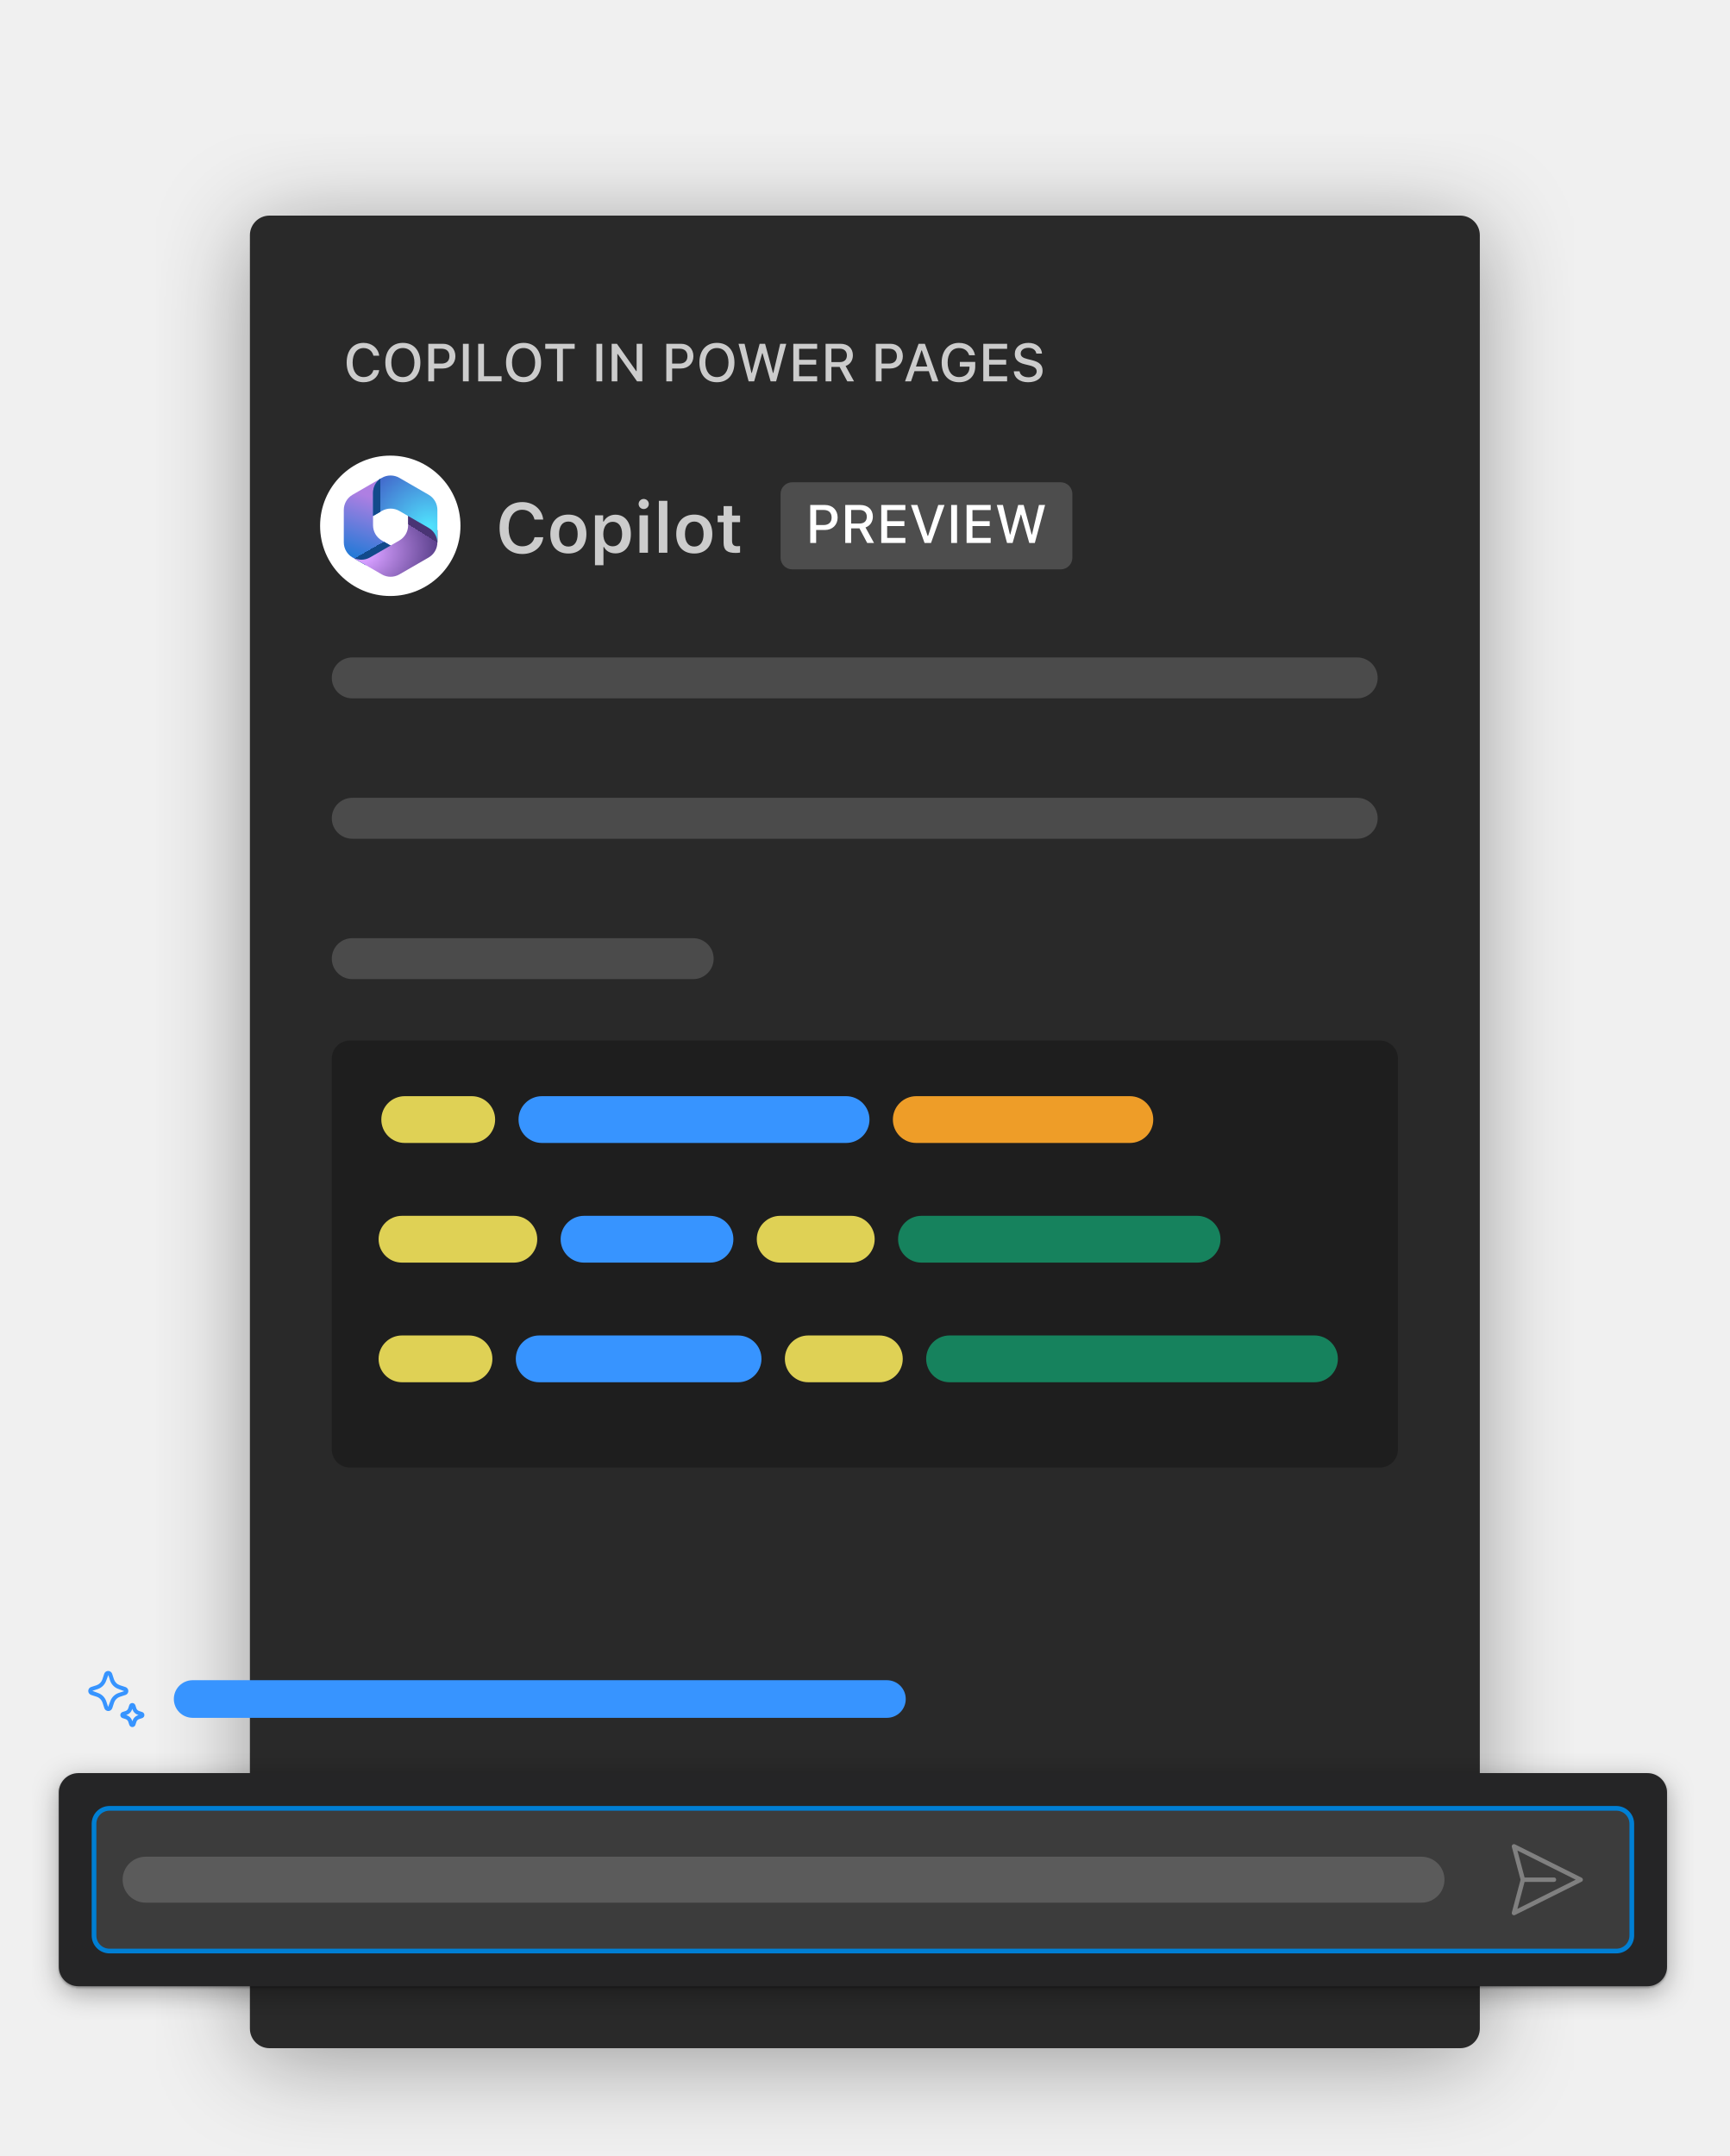
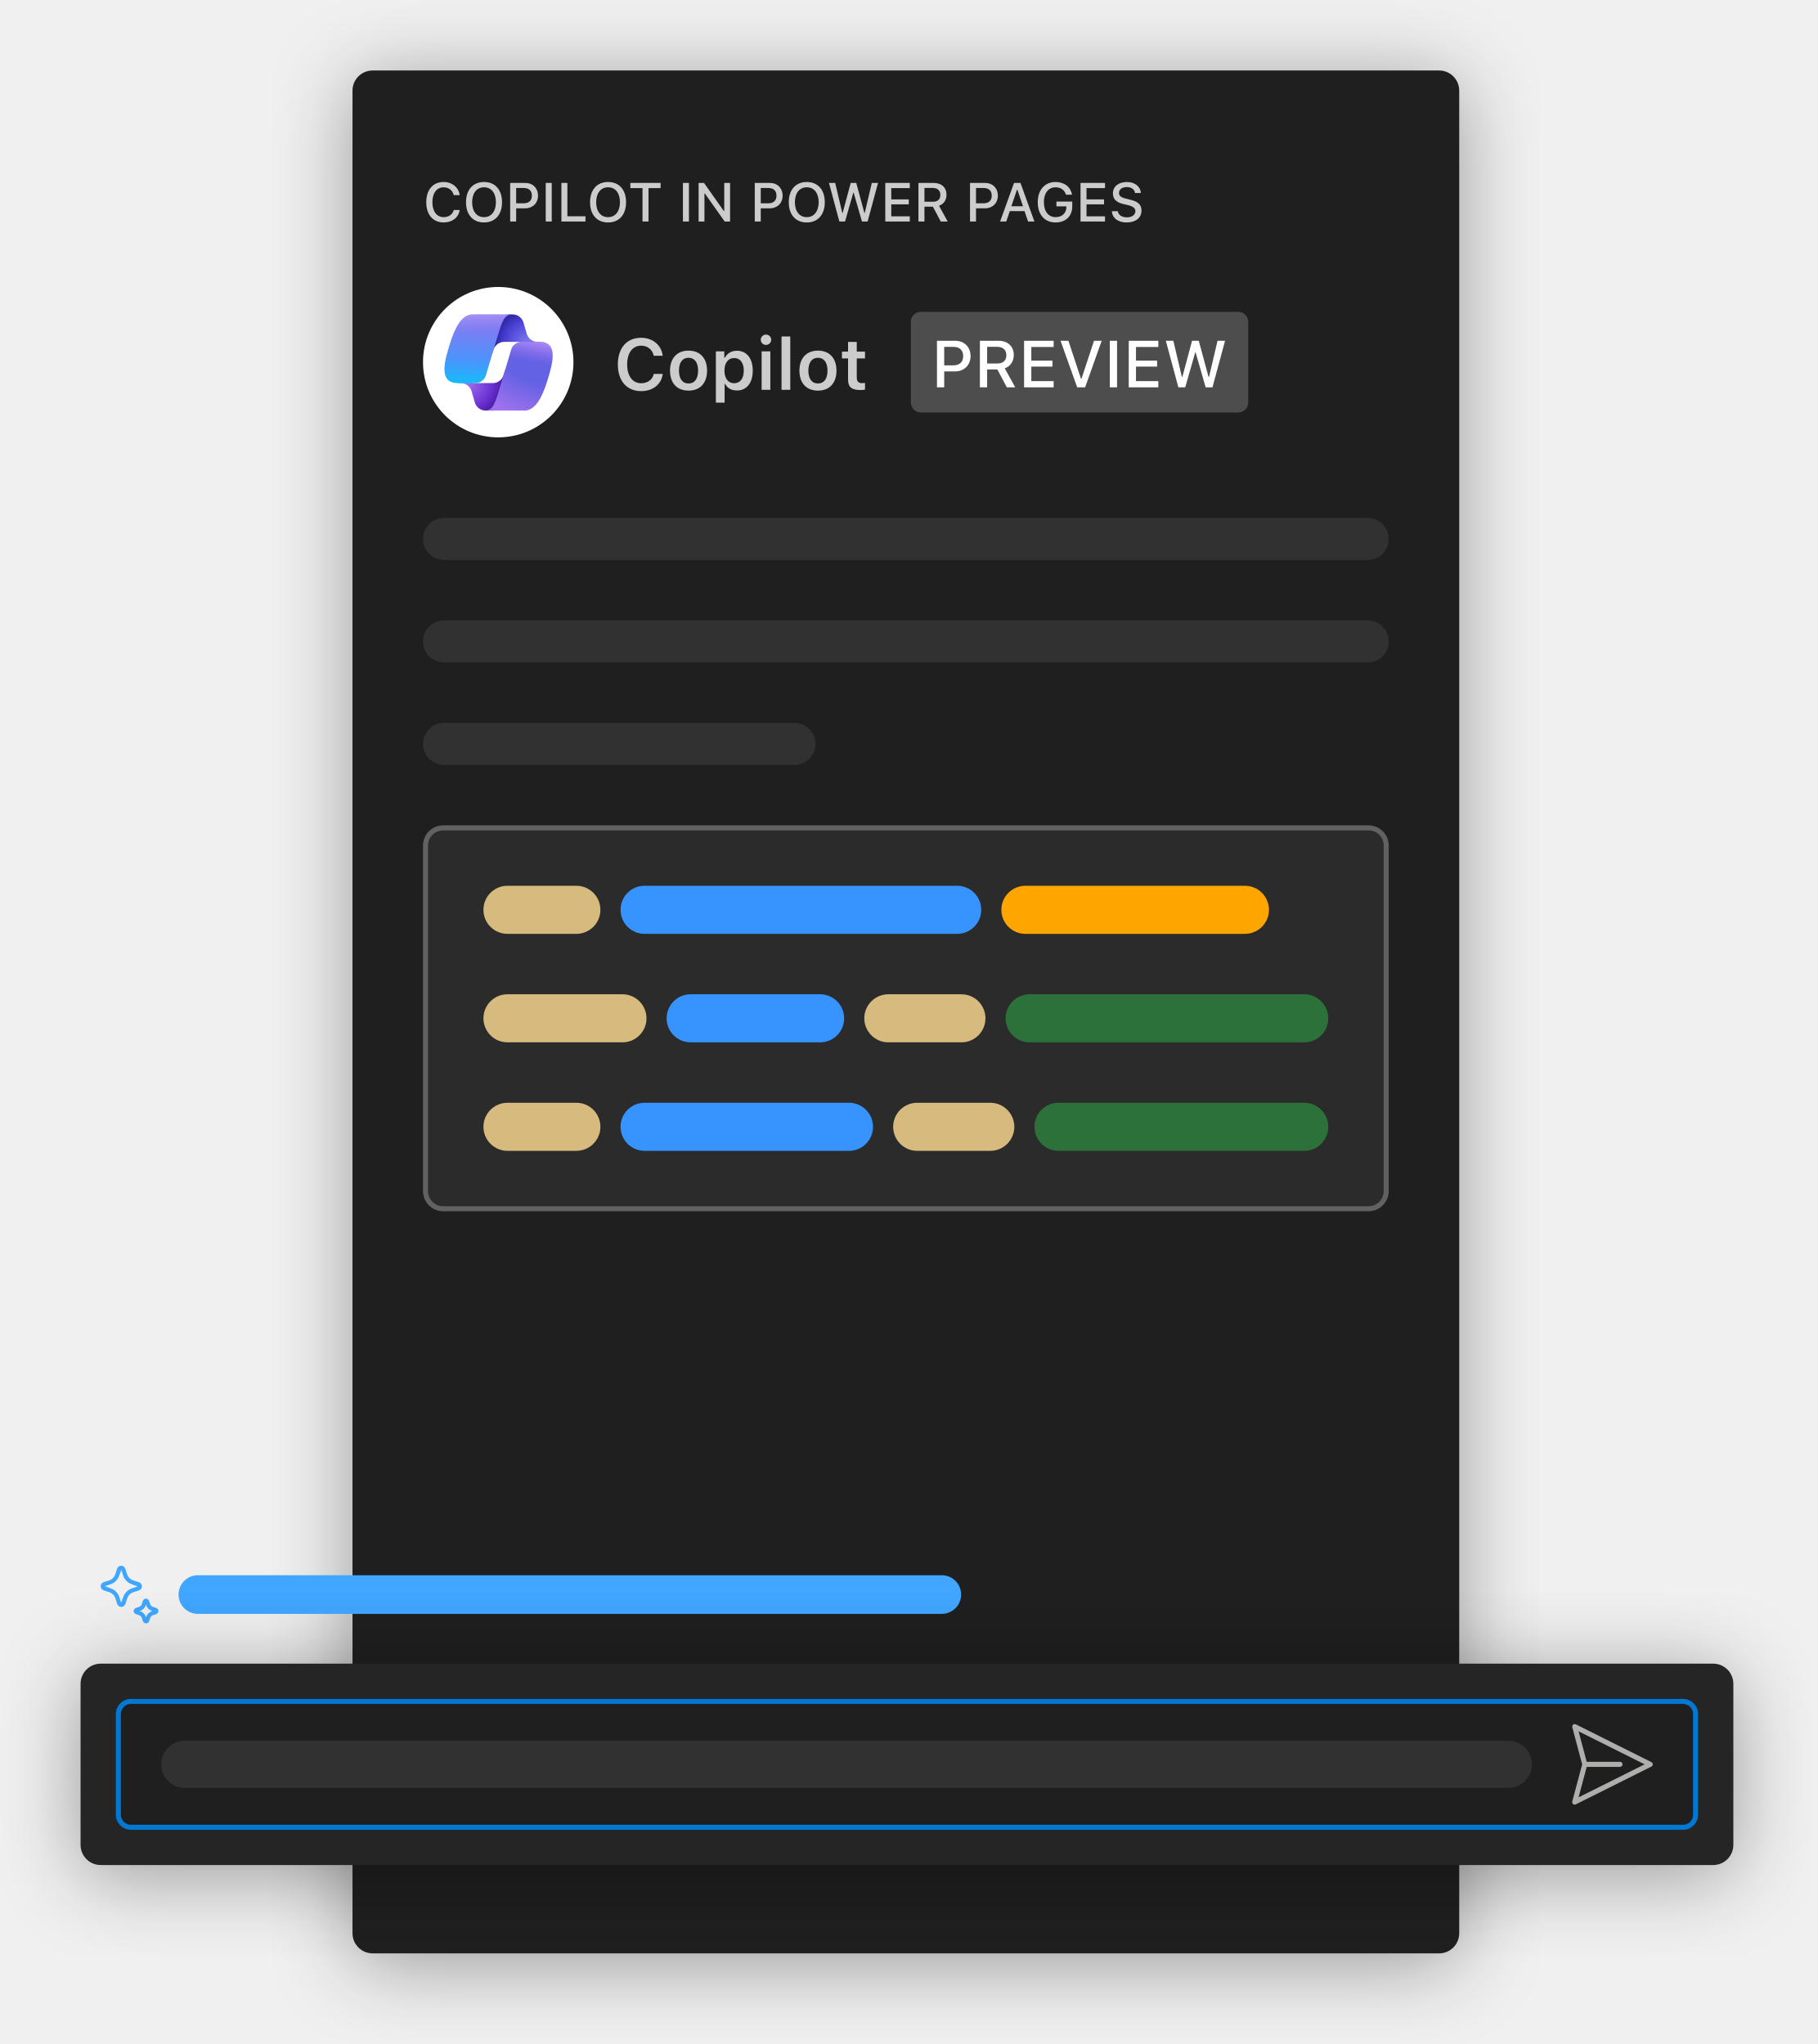
- <svg xmlns="http://www.w3.org/2000/svg" width="353" height="440" viewBox="0 0 353 440" fill="none">
-   <g filter="url(#filter0_d_6729_20371)">
-     <g clip-path="url(#clip0_6729_20371)">
-       <rect width="251" height="374" transform="translate(51 44)" fill="#292929" />
-       <path d="M74.205 78.01C72.075 78.01 70.748 76.47 70.748 73.995C70.748 71.515 72.07 69.975 74.2 69.975C75.888 69.975 77.195 71.053 77.386 72.588H76.202C75.979 71.637 75.209 71.032 74.2 71.032C72.824 71.032 71.964 72.173 71.964 73.995C71.964 75.817 72.824 76.953 74.205 76.953C75.219 76.953 75.989 76.406 76.202 75.535H77.386C77.174 77.028 75.915 78.01 74.205 78.01ZM82.219 69.975C84.423 69.975 85.793 71.525 85.793 73.99C85.793 76.449 84.434 78.01 82.219 78.01C79.989 78.01 78.639 76.454 78.639 73.99C78.639 71.52 80.02 69.975 82.219 69.975ZM82.219 71.026C80.769 71.026 79.856 72.173 79.856 73.99C79.856 75.79 80.743 76.959 82.219 76.959C83.674 76.959 84.577 75.79 84.577 73.99C84.577 72.173 83.669 71.026 82.219 71.026ZM87.408 70.161H90.408C91.906 70.161 92.936 71.191 92.936 72.699C92.936 74.176 91.874 75.206 90.371 75.206H88.597V77.824H87.408V70.161ZM88.597 71.164V74.207H90.095C91.12 74.207 91.72 73.66 91.72 72.699C91.72 71.706 91.141 71.164 90.095 71.164H88.597ZM95.661 77.824H94.471V70.161H95.661V77.824ZM102.363 76.788V77.824H97.583V70.161H98.773V76.788H102.363ZM106.851 69.975C109.055 69.975 110.425 71.525 110.425 73.99C110.425 76.449 109.065 78.01 106.851 78.01C104.62 78.01 103.271 76.454 103.271 73.99C103.271 71.52 104.652 69.975 106.851 69.975ZM106.851 71.026C105.401 71.026 104.488 72.173 104.488 73.99C104.488 75.79 105.374 76.959 106.851 76.959C108.306 76.959 109.209 75.79 109.209 73.99C109.209 72.173 108.301 71.026 106.851 71.026ZM114.876 77.824H113.686V71.186H111.275V70.161H117.281V71.186H114.876V77.824ZM122.906 77.824H121.716V70.161H122.906V77.824ZM125.986 77.824H124.828V70.161H125.901L129.836 75.737H129.921V70.161H131.079V77.824H130.006L126.071 72.258H125.986V77.824ZM135.981 70.161H138.982C140.479 70.161 141.51 71.191 141.51 72.699C141.51 74.176 140.447 75.206 138.944 75.206H137.171V77.824H135.981V70.161ZM137.171 71.164V74.207H138.668C139.693 74.207 140.293 73.66 140.293 72.699C140.293 71.706 139.715 71.164 138.668 71.164H137.171ZM146.311 69.975C148.515 69.975 149.885 71.525 149.885 73.99C149.885 76.449 148.525 78.01 146.311 78.01C144.08 78.01 142.731 76.454 142.731 73.99C142.731 71.52 144.112 69.975 146.311 69.975ZM146.311 71.026C144.861 71.026 143.947 72.173 143.947 73.99C143.947 75.79 144.834 76.959 146.311 76.959C147.766 76.959 148.669 75.79 148.669 73.99C148.669 72.173 147.76 71.026 146.311 71.026ZM155.546 72.094L153.905 77.824H152.779L150.713 70.161H151.951L153.358 76.119H153.433L155.031 70.161H156.136L157.745 76.119H157.819L159.221 70.161H160.459L158.388 77.824H157.267L155.621 72.094H155.546ZM166.763 76.799V77.824H161.898V70.161H166.763V71.186H163.088V73.427H166.566V74.415H163.088V76.799H166.763ZM169.673 74.877V77.824H168.484V70.161H171.516C173.061 70.161 174.055 71.074 174.055 72.503C174.055 73.538 173.502 74.377 172.568 74.691L174.288 77.824H172.913L171.351 74.877H169.673ZM169.673 71.159V73.899H171.383C172.302 73.899 172.833 73.406 172.833 72.529C172.833 71.674 172.27 71.159 171.351 71.159H169.673ZM178.723 70.161H181.724C183.221 70.161 184.251 71.191 184.251 72.699C184.251 74.176 183.189 75.206 181.686 75.206H179.913V77.824H178.723V70.161ZM179.913 71.164V74.207H181.41C182.435 74.207 183.035 73.66 183.035 72.699C183.035 71.706 182.456 71.164 181.41 71.164H179.913ZM190.247 77.824L189.546 75.753H186.625L185.919 77.824H184.698L187.465 70.161H188.744L191.511 77.824H190.247ZM188.043 71.515L186.928 74.797H189.244L188.134 71.515H188.043ZM199.026 74.808C199.026 76.751 197.725 78.01 195.718 78.01C193.546 78.01 192.175 76.459 192.175 73.99C192.175 71.552 193.561 69.975 195.707 69.975C197.449 69.975 198.713 70.952 198.973 72.497H197.778C197.481 71.547 196.753 71.032 195.707 71.032C194.289 71.032 193.392 72.173 193.392 73.984C193.392 75.822 194.294 76.953 195.734 76.953C196.987 76.953 197.847 76.162 197.858 74.988V74.818H195.882V73.857H199.026V74.808ZM205.532 76.799V77.824H200.667V70.161H205.532V71.186H201.857V73.427H205.336V74.415H201.857V76.799H205.532ZM206.892 75.779H208.071C208.172 76.523 208.883 76.996 209.908 76.996C210.864 76.996 211.565 76.491 211.565 75.79C211.565 75.19 211.119 74.818 210.105 74.574L209.117 74.335C207.731 74 207.099 73.342 207.099 72.227C207.099 70.877 208.214 69.975 209.887 69.975C211.443 69.975 212.58 70.877 212.649 72.157H211.491C211.379 71.43 210.763 70.984 209.871 70.984C208.931 70.984 208.304 71.446 208.304 72.163C208.304 72.72 208.708 73.039 209.707 73.283L210.551 73.49C212.123 73.868 212.771 74.5 212.771 75.647C212.771 77.097 211.634 78.01 209.818 78.01C208.119 78.01 206.977 77.139 206.892 75.779Z" fill="#CCCCCC" />
-       <rect x="65.324" y="92.985" width="28.649" height="28.649" rx="14.325" fill="white" />
-       <path d="M77.558 97.729L71.952 100.967C70.844 101.606 70.162 102.789 70.162 104.068V110.677C70.162 111.956 70.844 113.138 71.952 113.778L74.659 115.341L74.925 114.535L79.995 111.499L77.92 110.301C76.813 109.661 76.13 108.479 76.13 107.2V105.311L76.686 104.602L78.518 103.185V99.016L77.711 97.837L76.829 98.466C77.033 98.189 77.278 97.94 77.558 97.729Z" fill="url(#paint0_linear_6729_20371)" />
-       <path d="M77.558 97.729L71.952 100.967C70.844 101.606 70.162 102.789 70.162 104.068V110.677C70.162 111.956 70.844 113.138 71.952 113.778L74.659 115.341L74.925 114.535L79.995 111.499L77.92 110.301C76.813 109.661 76.13 108.479 76.13 107.2V105.311L76.686 104.602L78.518 103.185V99.016L77.711 97.837L76.829 98.466C77.033 98.189 77.278 97.94 77.558 97.729Z" fill="url(#paint1_linear_6729_20371)" />
-       <path d="M83.291 104.526V107.2C83.291 108.48 82.609 109.662 81.501 110.302L75.533 113.749C74.424 114.389 73.059 114.389 71.951 113.749L71.589 113.54C71.704 113.626 71.824 113.706 71.951 113.779L77.919 117.226C79.028 117.866 80.393 117.866 81.501 117.226L87.47 113.779C88.578 113.139 89.26 111.957 89.26 110.678V108.194L83.291 104.526Z" fill="url(#paint2_radial_6729_20371)" />
-       <path d="M83.291 104.526V107.2C83.291 108.48 82.609 109.662 81.501 110.302L75.533 113.749C74.424 114.389 73.059 114.389 71.951 113.749L71.589 113.54C71.704 113.626 71.824 113.706 71.951 113.779L77.919 117.226C79.028 117.866 80.393 117.866 81.501 117.226L87.47 113.779C88.578 113.139 89.26 111.957 89.26 110.678V108.194L83.291 104.526Z" fill="url(#paint3_linear_6729_20371)" />
-       <path d="M77.557 97.729L77.92 97.519C79.029 96.879 80.394 96.879 81.502 97.519L87.471 100.966C88.579 101.606 89.261 102.788 89.261 104.067V110.676C89.261 110.701 89.261 110.725 89.26 110.75C89.235 109.499 88.557 108.35 87.471 107.722L81.502 104.275C80.394 103.635 79.029 103.635 77.92 104.275L76.13 105.309V100.59C76.13 99.457 76.665 98.4 77.557 97.729Z" fill="url(#paint4_radial_6729_20371)" />
-       <path d="M77.557 97.729L77.92 97.519C79.029 96.879 80.394 96.879 81.502 97.519L87.471 100.966C88.579 101.606 89.261 102.788 89.261 104.067V110.676C89.261 110.701 89.261 110.725 89.26 110.75C89.235 109.499 88.557 108.35 87.471 107.722L81.502 104.275C80.394 103.635 79.029 103.635 77.92 104.275L76.13 105.309V100.59C76.13 99.457 76.665 98.4 77.557 97.729Z" fill="url(#paint5_linear_6729_20371)" />
-       <path d="M70.162 110.75C70.162 110.75 70.162 110.75 70.162 110.75V110.75Z" fill="url(#paint6_radial_6729_20371)" />
-       <path d="M70.162 110.75C70.162 110.75 70.162 110.75 70.162 110.75V110.75Z" fill="url(#paint7_linear_6729_20371)" />
-       <path d="M106.591 113.061C103.731 113.061 101.954 111.033 101.954 107.767C101.954 104.486 103.724 102.465 106.584 102.465C108.879 102.465 110.648 103.948 110.858 106.039H109.081C108.83 104.822 107.857 104.031 106.584 104.031C104.871 104.031 103.801 105.465 103.801 107.76C103.801 110.061 104.871 111.495 106.591 111.495C107.871 111.495 108.844 110.774 109.088 109.641H110.865C110.627 111.683 108.921 113.061 106.591 113.061ZM115.992 112.963C113.698 112.963 112.313 111.467 112.313 108.984C112.313 106.522 113.719 105.018 115.992 105.018C118.272 105.018 119.671 106.515 119.671 108.984C119.671 111.467 118.279 112.963 115.992 112.963ZM115.992 111.543C117.202 111.543 117.887 110.606 117.887 108.991C117.887 107.375 117.195 106.438 115.992 106.438C114.782 106.438 114.089 107.375 114.089 108.991C114.089 110.606 114.782 111.543 115.992 111.543ZM125.588 105.039C127.526 105.039 128.743 106.542 128.743 108.991C128.743 111.418 127.54 112.935 125.609 112.935C124.511 112.935 123.665 112.46 123.273 111.648H123.154V115.348H121.42V105.165H123.091V106.431H123.21C123.651 105.563 124.539 105.039 125.588 105.039ZM125.043 111.495C126.246 111.495 126.959 110.557 126.959 108.991C126.959 107.424 126.239 106.487 125.05 106.487C123.868 106.487 123.126 107.445 123.119 108.991C123.126 110.536 123.861 111.495 125.043 111.495ZM131.366 103.885C130.799 103.885 130.33 103.43 130.33 102.856C130.33 102.29 130.799 101.828 131.366 101.828C131.939 101.828 132.408 102.29 132.408 102.856C132.408 103.43 131.939 103.885 131.366 103.885ZM130.505 112.809V105.165H132.233V112.809H130.505ZM134.457 112.809V102.206H136.192V112.809H134.457ZM141.689 112.963C139.395 112.963 138.01 111.467 138.01 108.984C138.01 106.522 139.416 105.018 141.689 105.018C143.97 105.018 145.368 106.515 145.368 108.984C145.368 111.467 143.977 112.963 141.689 112.963ZM141.689 111.543C142.899 111.543 143.585 110.606 143.585 108.991C143.585 107.375 142.892 106.438 141.689 106.438C140.479 106.438 139.787 107.375 139.787 108.991C139.787 110.606 140.479 111.543 141.689 111.543ZM147.67 103.29H149.397V105.214H151.034V106.563H149.397V110.368C149.397 111.131 149.719 111.474 150.446 111.474C150.691 111.474 150.824 111.46 151.034 111.439V112.768C150.782 112.816 150.46 112.844 150.125 112.844C148.369 112.844 147.67 112.257 147.67 110.781V106.563H146.46V105.214H147.67V103.29Z" fill="#CCCCCC" />
-       <rect x="159.298" y="98.422" width="59.55" height="17.775" rx="2.387" fill="#4D4D4D" />
-       <path d="M165.354 103.059H168.389C169.903 103.059 170.945 104.101 170.945 105.626C170.945 107.12 169.871 108.162 168.351 108.162H166.557V110.809H165.354V103.059ZM166.557 104.074V107.152H168.072C169.108 107.152 169.715 106.599 169.715 105.626C169.715 104.622 169.13 104.074 168.072 104.074H166.557ZM173.701 107.829V110.809H172.498V103.059H175.564C177.127 103.059 178.132 103.983 178.132 105.428C178.132 106.475 177.573 107.324 176.628 107.641L178.368 110.809H176.977L175.398 107.829H173.701ZM173.701 104.069V106.84H175.43C176.359 106.84 176.896 106.341 176.896 105.455C176.896 104.59 176.327 104.069 175.398 104.069H173.701ZM184.765 109.773V110.809H179.845V103.059H184.765V104.096H181.048V106.362H184.566V107.361H181.048V109.773H184.765ZM190.002 110.809H188.681L185.909 103.059H187.22L189.309 109.37H189.4L191.479 103.059H192.757L190.002 110.809ZM195.314 110.809H194.111V103.059H195.314V110.809ZM202.178 109.773V110.809H197.258V103.059H202.178V104.096H198.461V106.362H201.979V107.361H198.461V109.773H202.178ZM208.312 105.014L206.652 110.809H205.514L203.424 103.059H204.676L206.099 109.085H206.174L207.791 103.059H208.908L210.536 109.085H210.611L212.029 103.059H213.28L211.186 110.809H210.052L208.387 105.014H208.312Z" fill="white" />
-       <rect x="67.712" y="134.168" width="213.441" height="8.356" rx="4.178" fill="white" fill-opacity="0.16" />
-       <rect x="67.712" y="162.817" width="213.441" height="8.356" rx="4.178" fill="white" fill-opacity="0.16" />
-       <rect x="67.712" y="191.466" width="77.931" height="8.356" rx="4.178" fill="white" fill-opacity="0.16" />
-       <rect x="67.712" y="212.356" width="217.576" height="87.141" rx="3.677" fill="#1E1E1E" />
-       <rect x="77.819" y="223.708" width="23.226" height="9.55" rx="4.775" fill="#DFD155" />
-       <rect x="105.82" y="223.708" width="71.623" height="9.55" rx="4.775" fill="#3794FF" />
-       <rect x="182.218" y="223.708" width="53.139" height="9.55" rx="4.775" fill="#EE9D28" />
-       <rect x="77.262" y="248.127" width="32.379" height="9.55" rx="4.775" fill="#DFD155" />
-       <rect x="114.416" y="248.127" width="35.252" height="9.55" rx="4.775" fill="#3794FF" />
-       <rect x="154.443" y="248.127" width="24.06" height="9.55" rx="4.775" fill="#DFD155" />
-       <rect x="183.278" y="248.127" width="65.797" height="9.55" rx="4.775" fill="#16825D" />
-       <rect x="77.262" y="272.542" width="23.226" height="9.55" rx="4.775" fill="#DFD155" />
-       <rect x="105.263" y="272.542" width="50.136" height="9.55" rx="4.775" fill="#3794FF" />
-       <rect x="160.174" y="272.542" width="24.06" height="9.55" rx="4.775" fill="#DFD155" />
-       <rect x="189.009" y="272.542" width="84.022" height="9.55" rx="4.775" fill="#16825D" />
+ <svg xmlns="http://www.w3.org/2000/svg" width="361" height="406" viewBox="0 0 361 406" fill="none">
+   <g filter="url(#filter0_d_7049_46909)">
+     <g clip-path="url(#clip0_7049_46909)">
+       <rect x="70" y="14" width="219.769" height="374" rx="4" fill="#1F1F1F" />
+       <path d="M88.105 44.186C85.976 44.186 84.648 42.646 84.648 40.171C84.648 37.691 85.97 36.151 88.1 36.151C89.789 36.151 91.095 37.229 91.287 38.764H90.102C89.879 37.813 89.109 37.207 88.1 37.207C86.725 37.207 85.864 38.349 85.864 40.171C85.864 41.992 86.725 43.129 88.105 43.129C89.12 43.129 89.89 42.582 90.102 41.711H91.287C91.074 43.203 89.815 44.186 88.105 44.186ZM96.119 36.151C98.323 36.151 99.694 37.701 99.694 40.166C99.694 42.624 98.334 44.186 96.119 44.186C93.889 44.186 92.54 42.63 92.54 40.166C92.54 37.696 93.921 36.151 96.119 36.151ZM96.119 37.202C94.669 37.202 93.756 38.349 93.756 40.166C93.756 41.966 94.643 43.134 96.119 43.134C97.575 43.134 98.477 41.966 98.477 40.166C98.477 38.349 97.569 37.202 96.119 37.202ZM101.308 36.336H104.309C105.806 36.336 106.837 37.367 106.837 38.875C106.837 40.351 105.775 41.382 104.272 41.382H102.498V44H101.308V36.336ZM102.498 37.34V40.383H103.995C105.02 40.383 105.621 39.836 105.621 38.875C105.621 37.882 105.042 37.34 103.995 37.34H102.498ZM109.561 44H108.372V36.336H109.561V44ZM116.264 42.964V44H111.484V36.336H112.673V42.964H116.264ZM120.751 36.151C122.955 36.151 124.325 37.701 124.325 40.166C124.325 42.624 122.966 44.186 120.751 44.186C118.521 44.186 117.172 42.63 117.172 40.166C117.172 37.696 118.553 36.151 120.751 36.151ZM120.751 37.202C119.301 37.202 118.388 38.349 118.388 40.166C118.388 41.966 119.275 43.134 120.751 43.134C122.206 43.134 123.109 41.966 123.109 40.166C123.109 38.349 122.201 37.202 120.751 37.202ZM128.776 44H127.586V37.361H125.175V36.336H131.182V37.361H128.776V44ZM136.806 44H135.616V36.336H136.806V44ZM139.886 44H138.729V36.336H139.801L143.737 41.913H143.822V36.336H144.979V44H143.907L139.971 38.434H139.886V44ZM149.881 36.336H152.882C154.38 36.336 155.41 37.367 155.41 38.875C155.41 40.351 154.348 41.382 152.845 41.382H151.071V44H149.881V36.336ZM151.071 37.34V40.383H152.569C153.594 40.383 154.194 39.836 154.194 38.875C154.194 37.882 153.615 37.34 152.569 37.34H151.071ZM160.211 36.151C162.415 36.151 163.785 37.701 163.785 40.166C163.785 42.624 162.426 44.186 160.211 44.186C157.98 44.186 156.631 42.63 156.631 40.166C156.631 37.696 158.012 36.151 160.211 36.151ZM160.211 37.202C158.761 37.202 157.848 38.349 157.848 40.166C157.848 41.966 158.735 43.134 160.211 43.134C161.666 43.134 162.569 41.966 162.569 40.166C162.569 38.349 161.661 37.202 160.211 37.202ZM169.447 38.27L167.806 44H166.68L164.614 36.336H165.851L167.259 42.295H167.333L168.931 36.336H170.036L171.645 42.295H171.72L173.122 36.336H174.359L172.288 44H171.167L169.521 38.27H169.447ZM180.663 42.975V44H175.798V36.336H180.663V37.361H176.988V39.603H180.467V40.59H176.988V42.975H180.663ZM183.574 41.053V44H182.384V36.336H185.416C186.962 36.336 187.955 37.25 187.955 38.678C187.955 39.714 187.403 40.553 186.468 40.867L188.189 44H186.813L185.252 41.053H183.574ZM183.574 37.335V40.075H185.284C186.202 40.075 186.734 39.581 186.734 38.705C186.734 37.85 186.171 37.335 185.252 37.335H183.574ZM192.623 36.336H195.624C197.122 36.336 198.152 37.367 198.152 38.875C198.152 40.351 197.09 41.382 195.587 41.382H193.813V44H192.623V36.336ZM193.813 37.34V40.383H195.311C196.336 40.383 196.936 39.836 196.936 38.875C196.936 37.882 196.357 37.34 195.311 37.34H193.813ZM204.148 44L203.447 41.929H200.526L199.819 44H198.598L201.365 36.336H202.645L205.412 44H204.148ZM201.944 37.691L200.829 40.973H203.144L202.034 37.691H201.944ZM212.927 40.983C212.927 42.927 211.626 44.186 209.618 44.186C207.446 44.186 206.076 42.635 206.076 40.166C206.076 37.728 207.462 36.151 209.607 36.151C211.349 36.151 212.613 37.128 212.874 38.673H211.679C211.381 37.722 210.654 37.207 209.607 37.207C208.189 37.207 207.292 38.349 207.292 40.16C207.292 41.998 208.195 43.129 209.634 43.129C210.887 43.129 211.748 42.338 211.758 41.164V40.994H209.783V40.033H212.927V40.983ZM219.433 42.975V44H214.568V36.336H219.433V37.361H215.757V39.603H219.236V40.59H215.757V42.975H219.433ZM220.792 41.955H221.971C222.072 42.699 222.784 43.172 223.809 43.172C224.765 43.172 225.466 42.667 225.466 41.966C225.466 41.366 225.02 40.994 224.005 40.75L223.017 40.511C221.631 40.176 220.999 39.518 220.999 38.402C220.999 37.053 222.115 36.151 223.787 36.151C225.344 36.151 226.48 37.053 226.549 38.333H225.391C225.28 37.606 224.664 37.16 223.772 37.16C222.832 37.16 222.205 37.622 222.205 38.339C222.205 38.896 222.608 39.215 223.607 39.459L224.451 39.666C226.023 40.043 226.671 40.675 226.671 41.822C226.671 43.272 225.535 44.186 223.718 44.186C222.019 44.186 220.877 43.315 220.792 41.955Z" fill="#CCCCCC" />
+       <rect x="84" y="57" width="29.874" height="29.874" rx="14.937" fill="white" />
+       <path d="M103.947 64.061C103.668 63.106 102.793 62.45 101.799 62.45L101.081 62.45C100.012 62.45 99.091 63.207 98.885 64.257L97.632 70.627L97.987 69.483C98.278 68.546 99.144 67.907 100.125 67.907L104.056 67.907L105.728 69.306L107.216 67.907H106.749C105.754 67.907 104.879 67.251 104.6 66.297L103.947 64.061Z" fill="url(#paint0_radial_7049_46909)" />
+       <path d="M94.284 79.93C94.559 80.889 95.437 81.55 96.435 81.55H97.896C99.101 81.55 100.089 80.596 100.132 79.392L100.348 73.364L100.005 74.501C99.72 75.446 98.849 76.093 97.862 76.093L93.907 76.093L92.255 75.036L91.036 76.093H91.495C92.493 76.093 93.371 76.754 93.646 77.713L94.284 79.93Z" fill="url(#paint1_radial_7049_46909)" />
+       <path d="M101.686 62.45H93.852C91.614 62.45 90.271 65.312 89.376 68.174C88.315 71.565 86.927 76.099 90.942 76.099H94.358C95.351 76.099 96.225 75.447 96.506 74.495C97.095 72.501 98.122 69.042 98.929 66.406C99.341 65.063 99.683 63.909 100.209 63.19C100.504 62.788 100.995 62.45 101.686 62.45Z" fill="url(#paint2_linear_7049_46909)" />
+       <path d="M101.686 62.45H93.852C91.614 62.45 90.271 65.312 89.376 68.174C88.315 71.565 86.927 76.099 90.942 76.099H94.358C95.351 76.099 96.225 75.447 96.506 74.495C97.095 72.501 98.122 69.042 98.929 66.406C99.341 65.063 99.683 63.909 100.209 63.19C100.504 62.788 100.995 62.45 101.686 62.45Z" fill="url(#paint3_linear_7049_46909)" fill-opacity="0.4" />
+       <path d="M96.312 81.55H104.146C106.384 81.55 107.727 78.689 108.623 75.828C109.683 72.438 111.071 67.905 107.056 67.905H103.64C102.647 67.905 101.773 68.557 101.492 69.51C100.903 71.502 99.876 74.961 99.069 77.595C98.658 78.938 98.315 80.092 97.789 80.81C97.494 81.213 97.003 81.55 96.312 81.55Z" fill="url(#paint4_radial_7049_46909)" />
+       <path d="M96.312 81.55H104.146C106.384 81.55 107.727 78.689 108.623 75.828C109.683 72.438 111.071 67.905 107.056 67.905H103.64C102.647 67.905 101.773 68.557 101.492 69.51C100.903 71.502 99.876 74.961 99.069 77.595C98.658 78.938 98.315 80.092 97.789 80.81C97.494 81.213 97.003 81.55 96.312 81.55Z" fill="url(#paint5_linear_7049_46909)" />
+       <path d="M127.33 77.689C124.469 77.689 122.692 75.661 122.692 72.394C122.692 69.114 124.462 67.092 127.323 67.092C129.617 67.092 131.386 68.575 131.596 70.666H129.82C129.568 69.45 128.596 68.659 127.323 68.659C125.609 68.659 124.539 70.093 124.539 72.387C124.539 74.688 125.609 76.122 127.33 76.122C128.61 76.122 129.582 75.402 129.827 74.269H131.603C131.365 76.311 129.659 77.689 127.33 77.689ZM136.73 77.591C134.436 77.591 133.051 76.094 133.051 73.611C133.051 71.149 134.457 69.645 136.73 69.645C139.01 69.645 140.409 71.142 140.409 73.611C140.409 76.094 139.017 77.591 136.73 77.591ZM136.73 76.171C137.94 76.171 138.626 75.234 138.626 73.618C138.626 72.002 137.933 71.065 136.73 71.065C135.52 71.065 134.828 72.002 134.828 73.618C134.828 75.234 135.52 76.171 136.73 76.171ZM146.326 69.666C148.264 69.666 149.481 71.17 149.481 73.618C149.481 76.045 148.278 77.563 146.347 77.563C145.249 77.563 144.403 77.087 144.011 76.276H143.892V79.976H142.158V69.792H143.829V71.058H143.948C144.389 70.191 145.277 69.666 146.326 69.666ZM145.781 76.122C146.984 76.122 147.697 75.185 147.697 73.618C147.697 72.051 146.977 71.114 145.788 71.114C144.606 71.114 143.864 72.072 143.857 73.618C143.864 75.164 144.599 76.122 145.781 76.122ZM152.104 68.512C151.537 68.512 151.069 68.058 151.069 67.484C151.069 66.918 151.537 66.456 152.104 66.456C152.677 66.456 153.146 66.918 153.146 67.484C153.146 68.058 152.677 68.512 152.104 68.512ZM151.244 77.437V69.792H152.971V77.437H151.244ZM155.195 77.437V66.834H156.93V77.437H155.195ZM162.428 77.591C160.133 77.591 158.749 76.094 158.749 73.611C158.749 71.149 160.154 69.645 162.428 69.645C164.708 69.645 166.107 71.142 166.107 73.611C166.107 76.094 164.715 77.591 162.428 77.591ZM162.428 76.171C163.638 76.171 164.323 75.234 164.323 73.618C164.323 72.002 163.631 71.065 162.428 71.065C161.218 71.065 160.525 72.002 160.525 73.618C160.525 75.234 161.218 76.171 162.428 76.171ZM168.408 67.918H170.135V69.841H171.772V71.191H170.135V74.996C170.135 75.758 170.457 76.101 171.185 76.101C171.429 76.101 171.562 76.087 171.772 76.066V77.395C171.52 77.444 171.199 77.472 170.863 77.472C169.107 77.472 168.408 76.885 168.408 75.409V71.191H167.198V69.841H168.408V67.918Z" fill="#CCCCCC" />
+       <rect x="180.874" y="61.937" width="67" height="20" rx="2" fill="#4D4D4D" />
+       <path d="M186.061 67.685H189.683C191.491 67.685 192.735 68.929 192.735 70.75C192.735 72.532 191.453 73.776 189.638 73.776H187.497V76.937H186.061V67.685ZM187.497 68.897V72.571H189.305C190.542 72.571 191.267 71.91 191.267 70.75C191.267 69.551 190.568 68.897 189.305 68.897H187.497ZM196.024 73.379V76.937H194.588V67.685H198.249C200.115 67.685 201.314 68.788 201.314 70.513C201.314 71.763 200.647 72.776 199.518 73.154L201.596 76.937H199.935L198.05 73.379H196.024ZM196.024 68.891V72.199H198.089C199.198 72.199 199.839 71.603 199.839 70.545C199.839 69.513 199.159 68.891 198.05 68.891H196.024ZM209.232 75.7V76.937H203.359V67.685H209.232V68.923H204.795V71.628H208.995V72.821H204.795V75.7H209.232ZM215.483 76.937H213.906L210.598 67.685H212.162L214.656 75.219H214.765L217.246 67.685H218.772L215.483 76.937ZM221.824 76.937H220.388V67.685H221.824V76.937ZM230.018 75.7V76.937H224.145V67.685H230.018V68.923H225.581V71.628H229.781V72.821H225.581V75.7H230.018ZM237.34 70.019L235.359 76.937H234L231.506 67.685H233L234.699 74.879H234.788L236.718 67.685H238.052L239.995 74.879H240.084L241.777 67.685H243.271L240.77 76.937H239.418L237.43 70.019H237.34Z" fill="white" />
+       <rect x="84" y="102.874" width="191.769" height="8.356" rx="4.178" fill="#313131" />
+       <rect x="84" y="123.23" width="191.769" height="8.356" rx="4.178" fill="#313131" />
+       <rect x="84" y="143.586" width="77.931" height="8.356" rx="4.178" fill="#313131" />
+       <rect x="84.5" y="164.442" width="190.769" height="75.649" rx="3.5" fill="#2B2B2B" />
+       <rect x="96" y="175.942" width="23.226" height="9.55" rx="4.775" fill="#D7BA7D" />
+       <rect x="123.227" y="175.942" width="71.623" height="9.55" rx="4.775" fill="#3794FF" />
+       <rect x="198.849" y="175.942" width="53.139" height="9.55" rx="4.775" fill="#FFA500" />
+       <rect x="96" y="197.492" width="32.379" height="9.55" rx="4.775" fill="#D7BA7D" />
+       <rect x="132.379" y="197.492" width="35.252" height="9.55" rx="4.775" fill="#3794FF" />
+       <rect x="171.631" y="197.492" width="24.06" height="9.55" rx="4.775" fill="#D7BA7D" />
+       <rect x="199.691" y="197.492" width="64.078" height="9.55" rx="4.775" fill="#2EA043" fill-opacity="0.6" />
+       <rect x="96" y="219.042" width="23.226" height="9.55" rx="4.775" fill="#D7BA7D" />
+       <rect x="123.227" y="219.042" width="50.136" height="9.55" rx="4.775" fill="#3794FF" />
+       <rect x="177.362" y="219.042" width="24.06" height="9.55" rx="4.775" fill="#D7BA7D" />
+       <rect x="205.422" y="219.042" width="58.346" height="9.55" rx="4.775" fill="#2EA043" fill-opacity="0.6" />
+       <rect x="84.5" y="164.442" width="190.769" height="75.649" rx="3.5" stroke="#616161" />
    </g>
  </g>
-   <path d="M21.61 349.035C21.754 349.137 21.926 349.191 22.103 349.191C22.279 349.191 22.452 349.136 22.595 349.033C22.741 348.926 22.851 348.779 22.912 348.609L23.278 347.486C23.371 347.204 23.529 346.948 23.739 346.738C23.949 346.528 24.204 346.37 24.486 346.276L25.624 345.907C25.748 345.863 25.861 345.79 25.952 345.695C26.044 345.6 26.112 345.485 26.151 345.359C26.191 345.233 26.201 345.099 26.18 344.969C26.16 344.839 26.11 344.715 26.033 344.607C25.923 344.455 25.767 344.343 25.588 344.287L24.463 343.921C24.181 343.828 23.925 343.67 23.715 343.46C23.505 343.251 23.346 342.995 23.252 342.713L22.882 341.578C22.823 341.412 22.714 341.269 22.57 341.168C22.461 341.092 22.336 341.041 22.205 341.022C22.074 341.002 21.939 341.013 21.813 341.054C21.687 341.095 21.572 341.165 21.477 341.258C21.382 341.351 21.311 341.466 21.268 341.591L20.894 342.737C20.801 343.011 20.646 343.26 20.442 343.465C20.238 343.671 19.99 343.827 19.716 343.922L18.578 344.289C18.454 344.333 18.342 344.406 18.25 344.501C18.159 344.596 18.091 344.711 18.051 344.837C18.012 344.963 18.002 345.096 18.022 345.226C18.043 345.357 18.093 345.48 18.169 345.588C18.274 345.735 18.422 345.845 18.592 345.904L19.716 346.268C20.076 346.388 20.392 346.612 20.624 346.913C20.757 347.085 20.86 347.279 20.928 347.485L21.298 348.623C21.357 348.79 21.466 348.934 21.61 349.035ZM21.68 342.969L22.111 341.843L22.47 342.969C22.604 343.373 22.83 343.739 23.131 344.039C23.432 344.34 23.799 344.566 24.203 344.699L25.353 345.132L24.223 345.498C23.819 345.632 23.453 345.859 23.153 346.16C22.852 346.46 22.626 346.827 22.492 347.23L22.064 348.357L21.697 347.229C21.565 346.826 21.341 346.458 21.042 346.157C20.741 345.856 20.373 345.628 19.969 345.493L18.842 345.066L19.976 344.698C20.373 344.56 20.734 344.332 21.03 344.033C21.324 343.732 21.546 343.368 21.68 342.969ZM26.631 352.343C26.742 352.421 26.875 352.464 27.011 352.464C27.146 352.464 27.278 352.422 27.389 352.344C27.503 352.264 27.589 352.149 27.634 352.017L27.837 351.393C27.88 351.264 27.953 351.146 28.05 351.049C28.146 350.952 28.263 350.879 28.393 350.837L29.025 350.631C29.154 350.586 29.266 350.503 29.345 350.391C29.405 350.307 29.444 350.21 29.459 350.107C29.474 350.005 29.465 349.901 29.432 349.802C29.399 349.704 29.343 349.616 29.269 349.543C29.195 349.471 29.105 349.417 29.006 349.387L28.381 349.183C28.252 349.14 28.134 349.067 28.037 348.971C27.941 348.875 27.868 348.757 27.825 348.628L27.619 347.996C27.575 347.867 27.491 347.755 27.379 347.677C27.295 347.617 27.199 347.578 27.098 347.562C26.996 347.547 26.892 347.555 26.795 347.587C26.697 347.619 26.609 347.673 26.536 347.746C26.463 347.818 26.409 347.907 26.377 348.004L26.174 348.627C26.132 348.756 26.06 348.874 25.965 348.971C25.871 349.066 25.757 349.139 25.63 349.183L24.998 349.389C24.868 349.433 24.755 349.517 24.675 349.629C24.595 349.741 24.553 349.875 24.554 350.012C24.554 350.15 24.598 350.283 24.679 350.394C24.76 350.506 24.874 350.588 25.005 350.631L25.629 350.833C25.759 350.877 25.877 350.95 25.974 351.047C26.071 351.143 26.143 351.262 26.185 351.392L26.392 352.025C26.437 352.153 26.52 352.264 26.631 352.343ZM25.884 350.057L25.738 350.009L25.888 349.957C26.135 349.871 26.359 349.73 26.543 349.544C26.728 349.356 26.868 349.129 26.952 348.879L26.999 348.734L27.047 348.882C27.131 349.133 27.272 349.361 27.459 349.548C27.646 349.735 27.874 349.875 28.125 349.958L28.284 350.01L28.137 350.058C27.886 350.142 27.657 350.283 27.47 350.471C27.283 350.659 27.142 350.887 27.06 351.139L27.011 351.287L26.964 351.139C26.881 350.887 26.74 350.658 26.552 350.47C26.365 350.282 26.136 350.141 25.884 350.057Z" fill="#3794FF" />
-   <rect x="35.478" y="342.898" width="149.365" height="7.679" rx="3.84" fill="#3794FF" />
-   <g filter="url(#filter1_dd_6729_20371)">
-     <g clip-path="url(#clip1_6729_20371)">
-       <rect x="12" y="361.86" width="328.203" height="43.498" rx="4" fill="#252526" />
-       <rect x="19.188" y="369.048" width="313.827" height="29.123" rx="3.158" fill="#3C3C3C" />
-       <rect x="25.025" y="378.921" width="269.763" height="9.377" rx="4.689" fill="white" fill-opacity="0.16" />
-       <path d="M308.686 376.457C308.824 376.345 309.015 376.323 309.175 376.403L322.781 383.206C322.934 383.283 323.031 383.44 323.031 383.612C323.031 383.784 322.934 383.941 322.781 384.017L309.175 390.82C309.015 390.9 308.824 390.879 308.686 390.766C308.547 390.654 308.488 390.47 308.534 390.298L310.317 383.612L308.534 376.926C308.488 376.753 308.547 376.57 308.686 376.457ZM311.135 384.065L309.67 389.559L321.564 383.612L309.67 377.665L311.135 383.158H317.136C317.386 383.158 317.589 383.361 317.589 383.612C317.589 383.862 317.386 384.065 317.136 384.065H311.135Z" fill="#808080" />
-       <rect x="19.188" y="369.048" width="313.827" height="29.123" rx="3.158" stroke="#007FD4" stroke-width="0.958" />
-     </g>
+   <path d="M23.598 319.023C23.742 319.125 23.915 319.179 24.091 319.179C24.268 319.179 24.44 319.124 24.584 319.021C24.729 318.914 24.839 318.767 24.9 318.597L25.266 317.474C25.36 317.192 25.517 316.936 25.727 316.726C25.937 316.516 26.193 316.358 26.474 316.264L27.612 315.895C27.736 315.851 27.849 315.778 27.94 315.683C28.032 315.588 28.1 315.473 28.14 315.347C28.179 315.221 28.189 315.087 28.169 314.957C28.148 314.827 28.098 314.703 28.021 314.595C27.912 314.443 27.755 314.331 27.576 314.275L26.451 313.91C26.169 313.816 25.913 313.658 25.703 313.448C25.493 313.239 25.334 312.983 25.241 312.701L24.871 311.566C24.811 311.4 24.702 311.257 24.558 311.157C24.45 311.08 24.325 311.03 24.193 311.01C24.062 310.99 23.928 311.001 23.801 311.042C23.675 311.083 23.56 311.153 23.465 311.246C23.371 311.34 23.299 311.454 23.256 311.58L22.883 312.725C22.789 312.999 22.634 313.248 22.43 313.453C22.226 313.659 21.978 313.815 21.704 313.91L20.567 314.277C20.442 314.321 20.33 314.394 20.239 314.489C20.147 314.584 20.079 314.699 20.04 314.825C20 314.951 19.99 315.084 20.01 315.214C20.031 315.345 20.081 315.468 20.157 315.576C20.262 315.723 20.41 315.833 20.58 315.892L21.704 316.256C22.065 316.376 22.381 316.6 22.613 316.901C22.745 317.073 22.848 317.267 22.916 317.473L23.286 318.611C23.345 318.778 23.454 318.922 23.598 319.023ZM23.668 312.957L24.099 311.831L24.458 312.957C24.592 313.361 24.819 313.727 25.12 314.028C25.421 314.328 25.787 314.554 26.191 314.687L27.341 315.12L26.211 315.486C25.808 315.621 25.441 315.847 25.141 316.148C24.841 316.448 24.614 316.815 24.48 317.218L24.052 318.345L23.685 317.217C23.553 316.814 23.329 316.446 23.031 316.145C22.729 315.844 22.362 315.616 21.957 315.481L20.83 315.054L21.964 314.686C22.362 314.548 22.723 314.32 23.018 314.021C23.313 313.72 23.535 313.356 23.668 312.957ZM28.619 322.331C28.73 322.409 28.863 322.452 29 322.452C29.135 322.452 29.266 322.41 29.377 322.332C29.491 322.252 29.577 322.137 29.622 322.005L29.825 321.382C29.869 321.252 29.942 321.134 30.038 321.037C30.134 320.94 30.252 320.868 30.381 320.825L31.013 320.619C31.142 320.574 31.254 320.491 31.333 320.379C31.393 320.295 31.432 320.198 31.447 320.095C31.462 319.993 31.453 319.889 31.42 319.791C31.387 319.693 31.331 319.604 31.257 319.531C31.183 319.459 31.093 319.405 30.994 319.375L30.369 319.171C30.24 319.128 30.122 319.055 30.026 318.959C29.929 318.863 29.856 318.746 29.813 318.616L29.607 317.984C29.563 317.855 29.479 317.743 29.367 317.665C29.284 317.605 29.187 317.566 29.086 317.55C28.984 317.535 28.881 317.543 28.783 317.575C28.686 317.607 28.597 317.661 28.524 317.734C28.452 317.806 28.397 317.895 28.365 317.992L28.163 318.615C28.12 318.744 28.048 318.862 27.953 318.959C27.859 319.054 27.745 319.127 27.619 319.171L26.986 319.377C26.856 319.421 26.743 319.505 26.663 319.617C26.584 319.729 26.541 319.863 26.542 320C26.543 320.138 26.587 320.272 26.668 320.383C26.748 320.494 26.862 320.576 26.993 320.619L27.617 320.821C27.747 320.865 27.865 320.938 27.962 321.035C28.059 321.131 28.131 321.25 28.173 321.38L28.38 322.013C28.425 322.141 28.509 322.252 28.619 322.331ZM27.872 320.046L27.726 319.997L27.876 319.945C28.123 319.859 28.347 319.718 28.531 319.532C28.716 319.344 28.856 319.117 28.94 318.867L28.987 318.722L29.036 318.87C29.119 319.121 29.26 319.349 29.447 319.536C29.634 319.723 29.862 319.863 30.113 319.947L30.273 319.998L30.125 320.046C29.874 320.13 29.646 320.271 29.459 320.459C29.271 320.647 29.131 320.875 29.048 321.127L29 321.275L28.952 321.127C28.869 320.875 28.728 320.646 28.541 320.458C28.353 320.27 28.124 320.129 27.872 320.046Z" fill="#40A6FF" />
+   <rect x="35.455" y="312.886" width="155.401" height="7.679" rx="3.84" fill="#40A6FF" />
+   <g filter="url(#filter1_d_7049_46909)">
+     <rect x="16" y="330.452" width="328.203" height="40" rx="4" fill="#252526" />
+     <rect x="23.5" y="337.952" width="313.203" height="25" rx="2.5" fill="#1F1F1F" />
+     <rect x="32" y="345.763" width="272.203" height="9.377" rx="4.689" fill="#313131" />
+     <path d="M312.387 342.564C312.539 342.44 312.75 342.417 312.926 342.504L327.926 350.004C328.096 350.089 328.203 350.262 328.203 350.452C328.203 350.641 328.096 350.814 327.926 350.899L312.926 358.399C312.75 358.487 312.539 358.463 312.387 358.339C312.234 358.215 312.169 358.013 312.22 357.823L314.185 350.452L312.22 343.081C312.169 342.89 312.234 342.688 312.387 342.564ZM315.087 350.952L313.472 357.008L326.585 350.452L313.472 343.895L315.087 349.952H321.703C321.979 349.952 322.203 350.176 322.203 350.452C322.203 350.728 321.979 350.952 321.703 350.952H315.087Z" fill="#AEAFAD" />
+     <rect x="23.5" y="337.952" width="313.203" height="25" rx="2.5" stroke="#0078D4" />
  </g>
  <defs>
-     <filter id="filter0_d_6729_20371" x="31.901" y="27.288" width="289.199" height="412.199" filterUnits="userSpaceOnUse" color-interpolation-filters="sRGB">
+     <filter id="filter0_d_7049_46909" x="54" y="0" width="251.769" height="406" filterUnits="userSpaceOnUse" color-interpolation-filters="sRGB">
      <feFlood flood-opacity="0" result="BackgroundImageFix" />
      <feColorMatrix in="SourceAlpha" type="matrix" values="0 0 0 0 0 0 0 0 0 0 0 0 0 0 0 0 0 0 127 0" result="hardAlpha" />
-       <feOffset dy="2.387" />
-       <feGaussianBlur stdDeviation="9.55" />
+       <feOffset dy="2" />
+       <feGaussianBlur stdDeviation="8" />
      <feColorMatrix type="matrix" values="0 0 0 0 0 0 0 0 0 0 0 0 0 0 0 0 0 0 0.36 0" />
-       <feBlend mode="normal" in2="BackgroundImageFix" result="effect1_dropShadow_6729_20371" />
-       <feBlend mode="normal" in="SourceGraphic" in2="effect1_dropShadow_6729_20371" result="shape" />
+       <feBlend mode="normal" in2="BackgroundImageFix" result="effect1_dropShadow_7049_46909" />
+       <feBlend mode="normal" in="SourceGraphic" in2="effect1_dropShadow_7049_46909" result="shape" />
    </filter>
-     <filter id="filter1_dd_6729_20371" x="6.641" y="357.842" width="338.92" height="54.215" filterUnits="userSpaceOnUse" color-interpolation-filters="sRGB">
+     <filter id="filter1_d_7049_46909" x="0" y="316.452" width="360.203" height="72" filterUnits="userSpaceOnUse" color-interpolation-filters="sRGB">
      <feFlood flood-opacity="0" result="BackgroundImageFix" />
      <feColorMatrix in="SourceAlpha" type="matrix" values="0 0 0 0 0 0 0 0 0 0 0 0 0 0 0 0 0 0 127 0" result="hardAlpha" />
-       <feOffset dy="0.255" />
-       <feGaussianBlur stdDeviation="0.255" />
-       <feColorMatrix type="matrix" values="0 0 0 0 0 0 0 0 0 0 0 0 0 0 0 0 0 0 0.24 0" />
-       <feBlend mode="normal" in2="BackgroundImageFix" result="effect1_dropShadow_6729_20371" />
-       <feColorMatrix in="SourceAlpha" type="matrix" values="0 0 0 0 0 0 0 0 0 0 0 0 0 0 0 0 0 0 127 0" result="hardAlpha" />
-       <feOffset dy="1.34" />
-       <feGaussianBlur stdDeviation="2.679" />
-       <feColorMatrix type="matrix" values="0 0 0 0 0 0 0 0 0 0 0 0 0 0 0 0 0 0 0.32 0" />
-       <feBlend mode="normal" in2="effect1_dropShadow_6729_20371" result="effect2_dropShadow_6729_20371" />
-       <feBlend mode="normal" in="SourceGraphic" in2="effect2_dropShadow_6729_20371" result="shape" />
+       <feOffset dy="2" />
+       <feGaussianBlur stdDeviation="8" />
+       <feColorMatrix type="matrix" values="0 0 0 0 0 0 0 0 0 0 0 0 0 0 0 0 0 0 0.36 0" />
+       <feBlend mode="normal" in2="BackgroundImageFix" result="effect1_dropShadow_7049_46909" />
+       <feBlend mode="normal" in="SourceGraphic" in2="effect1_dropShadow_7049_46909" result="shape" />
    </filter>
-     <linearGradient id="paint0_linear_6729_20371" x1="78.629" y1="102.392" x2="73.438" y2="117.503" gradientUnits="userSpaceOnUse">
-       <stop stop-color="#AE7FE2" />
-       <stop offset="1" stop-color="#0078D4" />
+     <radialGradient id="paint0_radial_7049_46909" cx="0" cy="0" r="1" gradientUnits="userSpaceOnUse" gradientTransform="translate(104.799 68.1165) rotate(-134.481) scale(7.02533 6.91776)">
+       <stop stop-color="#7D7DF2" />
+       <stop offset="0.634" stop-color="#4A40D4" />
+       <stop offset="0.923" stop-color="#2F27A5" />
+     </radialGradient>
+     <radialGradient id="paint1_radial_7049_46909" cx="0" cy="0" r="1" gradientUnits="userSpaceOnUse" gradientTransform="translate(92.7252 76.0595) rotate(51.7328) scale(7.86236 7.63359)">
+       <stop stop-color="#A072EE" />
+       <stop offset="0.634" stop-color="#6C31D3" />
+       <stop offset="0.923" stop-color="#491D9F" />
+     </radialGradient>
+     <linearGradient id="paint2_linear_7049_46909" x1="93.736" y1="79.015" x2="94.827" y2="61.217" gradientUnits="userSpaceOnUse">
+       <stop offset="0.05" stop-color="#00CCF9" />
+       <stop offset="0.416" stop-color="#4A94FC" />
+       <stop offset="0.765" stop-color="#7D7DF2" />
+       <stop offset="1" stop-color="#A071EE" />
    </linearGradient>
-     <linearGradient id="paint1_linear_6729_20371" x1="76.659" y1="113.605" x2="75.761" y2="112.021" gradientUnits="userSpaceOnUse">
-       <stop offset="1" stop-color="#114A8B" />
-       <stop offset="1" stop-color="#0078D4" stop-opacity="0" />
+     <linearGradient id="paint3_linear_7049_46909" x1="94.36" y1="62.45" x2="94.931" y2="76.101" gradientUnits="userSpaceOnUse">
+       <stop stop-color="#B5BCFD" />
+       <stop offset="0.247" stop-color="#9B9FF8" stop-opacity="0" />
    </linearGradient>
-     <radialGradient id="paint2_radial_6729_20371" cx="0" cy="0" r="1" gradientUnits="userSpaceOnUse" gradientTransform="translate(73.9175 113.052) rotate(-13.0688) scale(15.2523 11.7494)">
-       <stop offset="0.14" stop-color="#D59DFF" />
-       <stop offset="1" stop-color="#5E438F" />
+     <radialGradient id="paint4_radial_7049_46909" cx="0" cy="0" r="1" gradientUnits="userSpaceOnUse" gradientTransform="translate(107.595 67.1188) rotate(116.336) scale(16.1022 19.7736)">
+       <stop stop-color="#6462E4" />
+       <stop offset="0.555" stop-color="#6462E4" />
+       <stop offset="1" stop-color="#A071EE" />
    </radialGradient>
-     <linearGradient id="paint3_linear_6729_20371" x1="86.666" y1="107.19" x2="85.807" y2="108.569" gradientUnits="userSpaceOnUse">
-       <stop offset="1" stop-color="#493474" />
-       <stop offset="1" stop-color="#8C66BA" stop-opacity="0" />
+     <linearGradient id="paint5_linear_7049_46909" x1="106.238" y1="67.251" x2="105.393" y2="71.833" gradientUnits="userSpaceOnUse">
+       <stop stop-color="#B791F7" />
+       <stop offset="1" stop-color="#A071EE" stop-opacity="0" />
    </linearGradient>
-     <radialGradient id="paint4_radial_6729_20371" cx="0" cy="0" r="1" gradientUnits="userSpaceOnUse" gradientTransform="translate(87.5195 107.752) rotate(-143.083) scale(13.6226)">
-       <stop stop-color="#50E6FF" />
-       <stop offset="1" stop-color="#436DCD" />
-     </radialGradient>
-     <linearGradient id="paint5_linear_6729_20371" x1="76.151" y1="102.078" x2="77.541" y2="102.078" gradientUnits="userSpaceOnUse">
-       <stop offset="1" stop-color="#114A8B" />
-       <stop offset="1" stop-color="#0078D4" stop-opacity="0" />
-     </linearGradient>
-     <radialGradient id="paint6_radial_6729_20371" cx="0" cy="0" r="1" gradientUnits="userSpaceOnUse" gradientTransform="translate(87.5195 107.752) rotate(-143.083) scale(13.6226)">
-       <stop stop-color="#50E6FF" />
-       <stop offset="1" stop-color="#436DCD" />
-     </radialGradient>
-     <linearGradient id="paint7_linear_6729_20371" x1="76.151" y1="102.078" x2="77.541" y2="102.078" gradientUnits="userSpaceOnUse">
-       <stop offset="1" stop-color="#114A8B" />
-       <stop offset="1" stop-color="#0078D4" stop-opacity="0" />
-     </linearGradient>
-     <clipPath id="clip0_6729_20371">
-       <rect x="51" y="44" width="251" height="374" rx="4" fill="white" />
-     </clipPath>
-     <clipPath id="clip1_6729_20371">
-       <rect x="12" y="361.86" width="328.203" height="43.498" rx="4" fill="white" />
+     <clipPath id="clip0_7049_46909">
+       <rect x="70" y="14" width="219.769" height="374" rx="4" fill="white" />
    </clipPath>
  </defs>
</svg>
